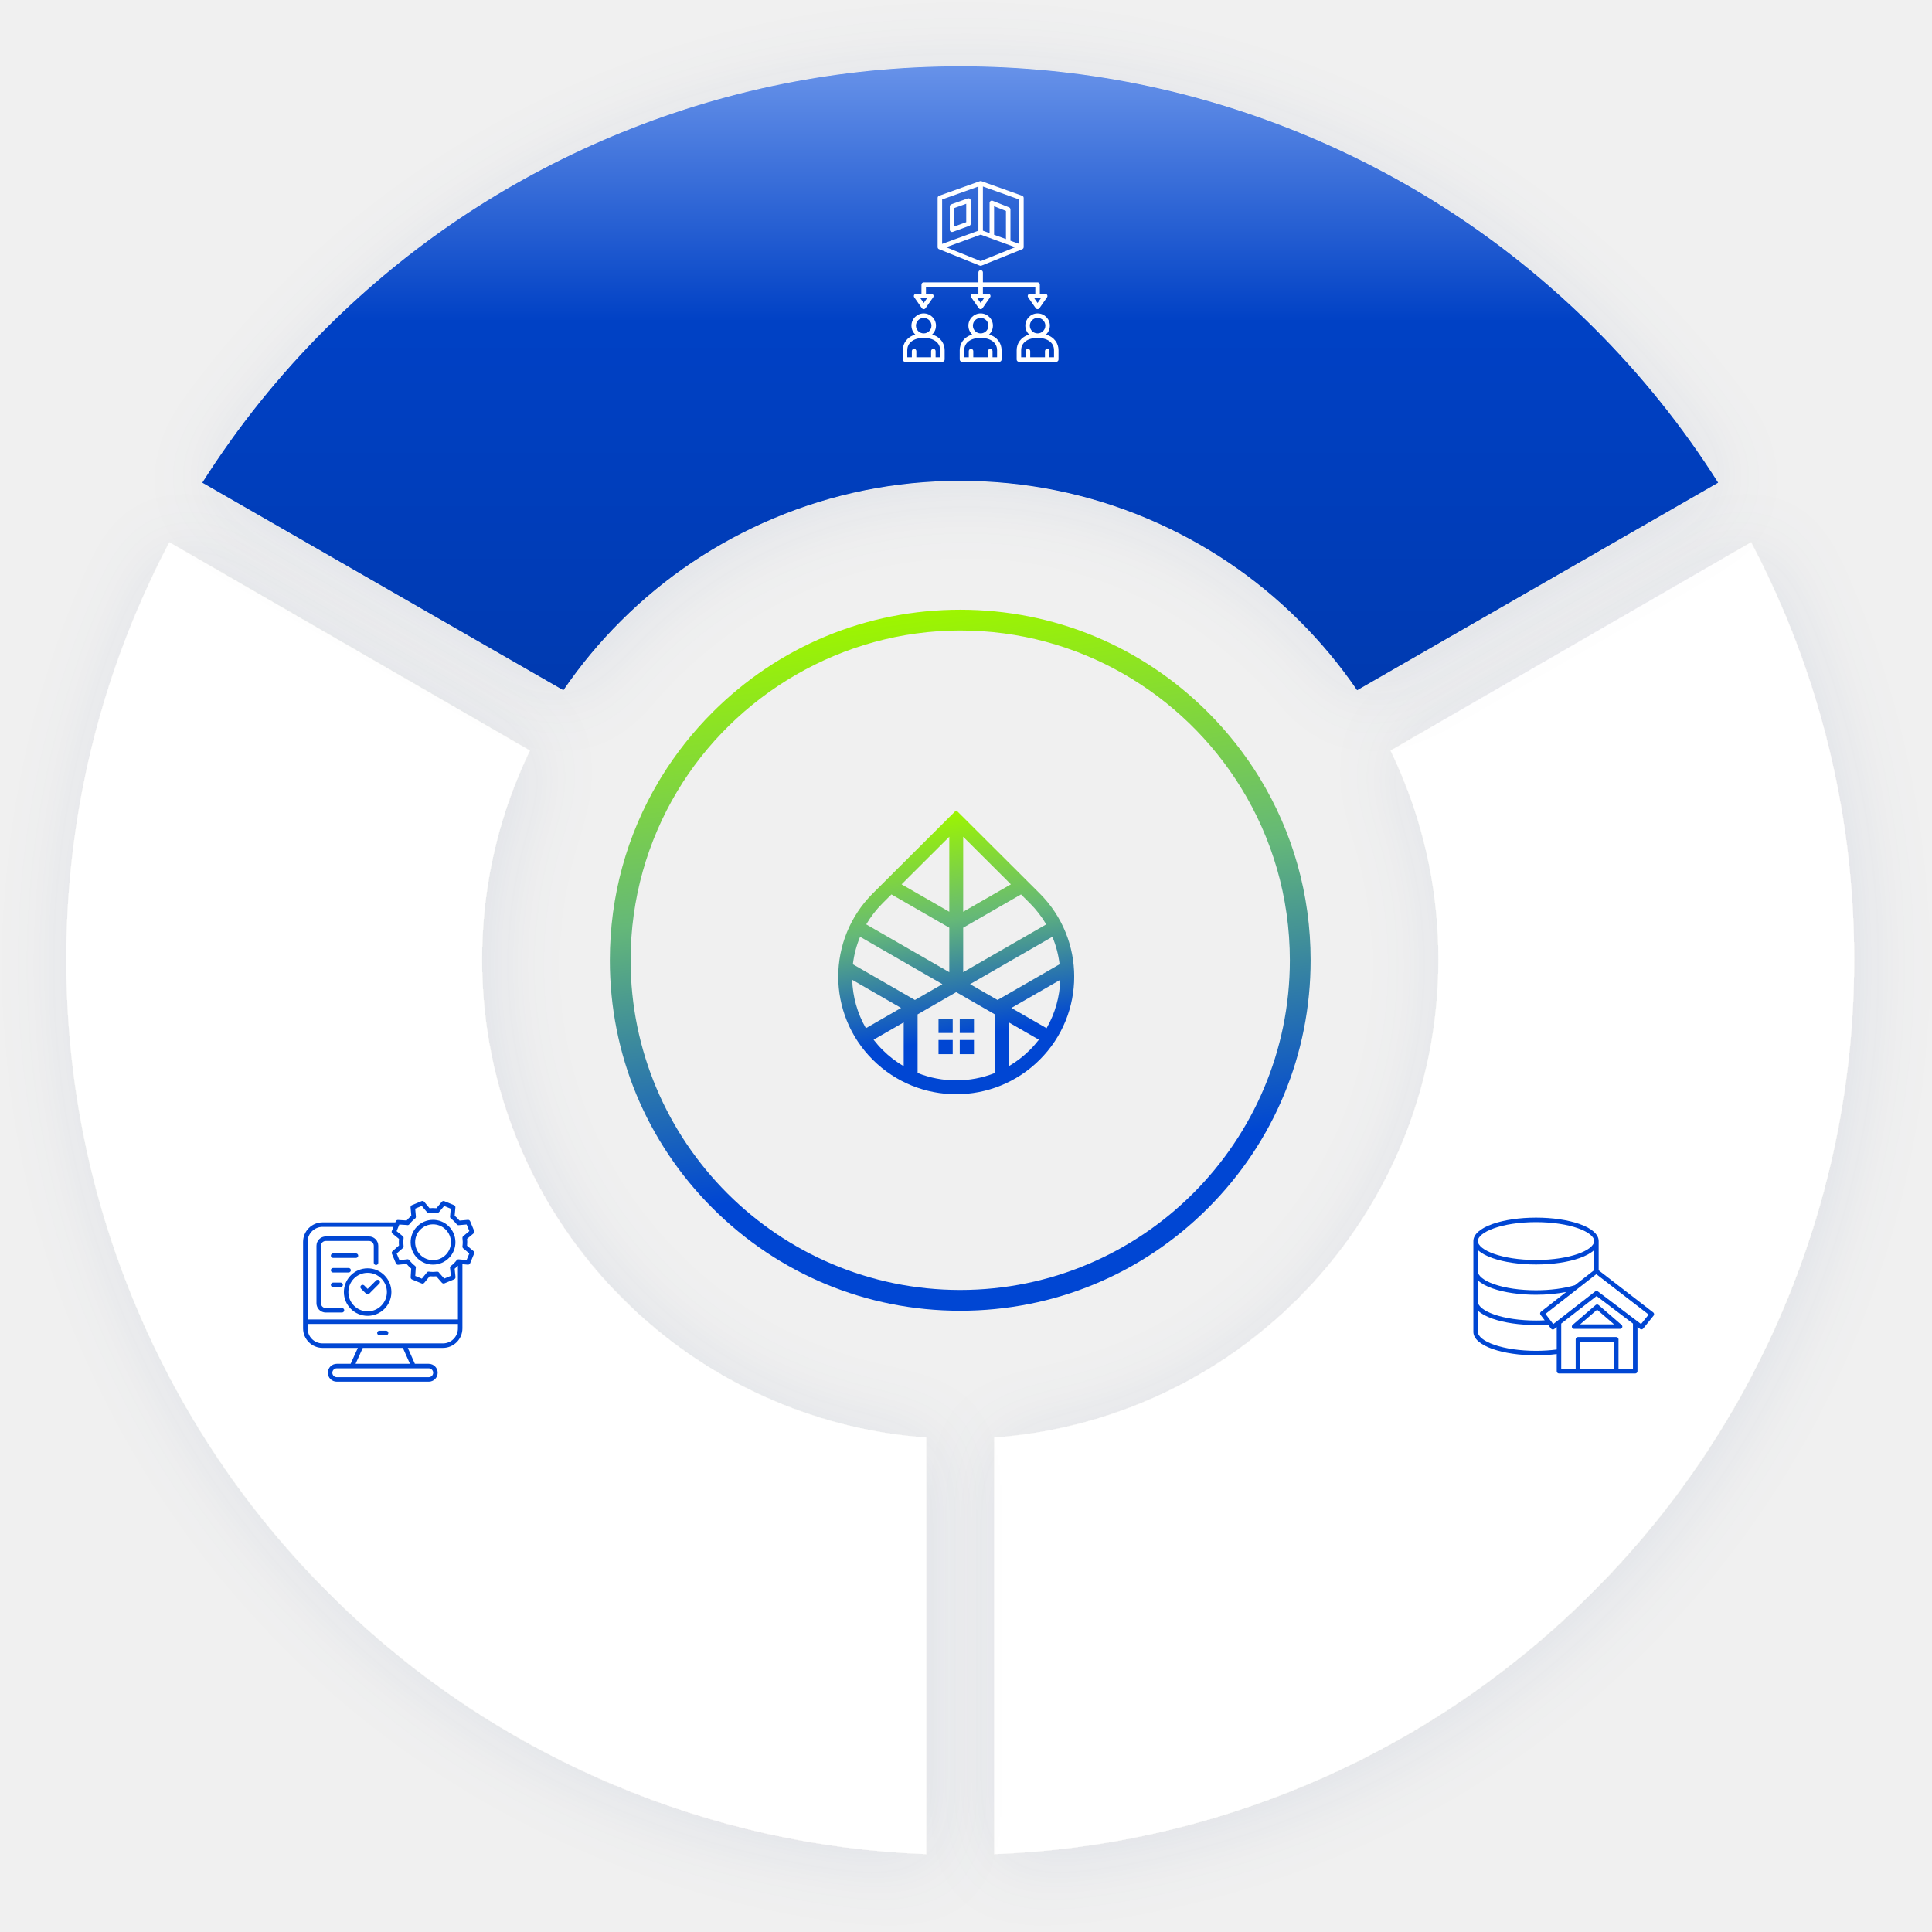
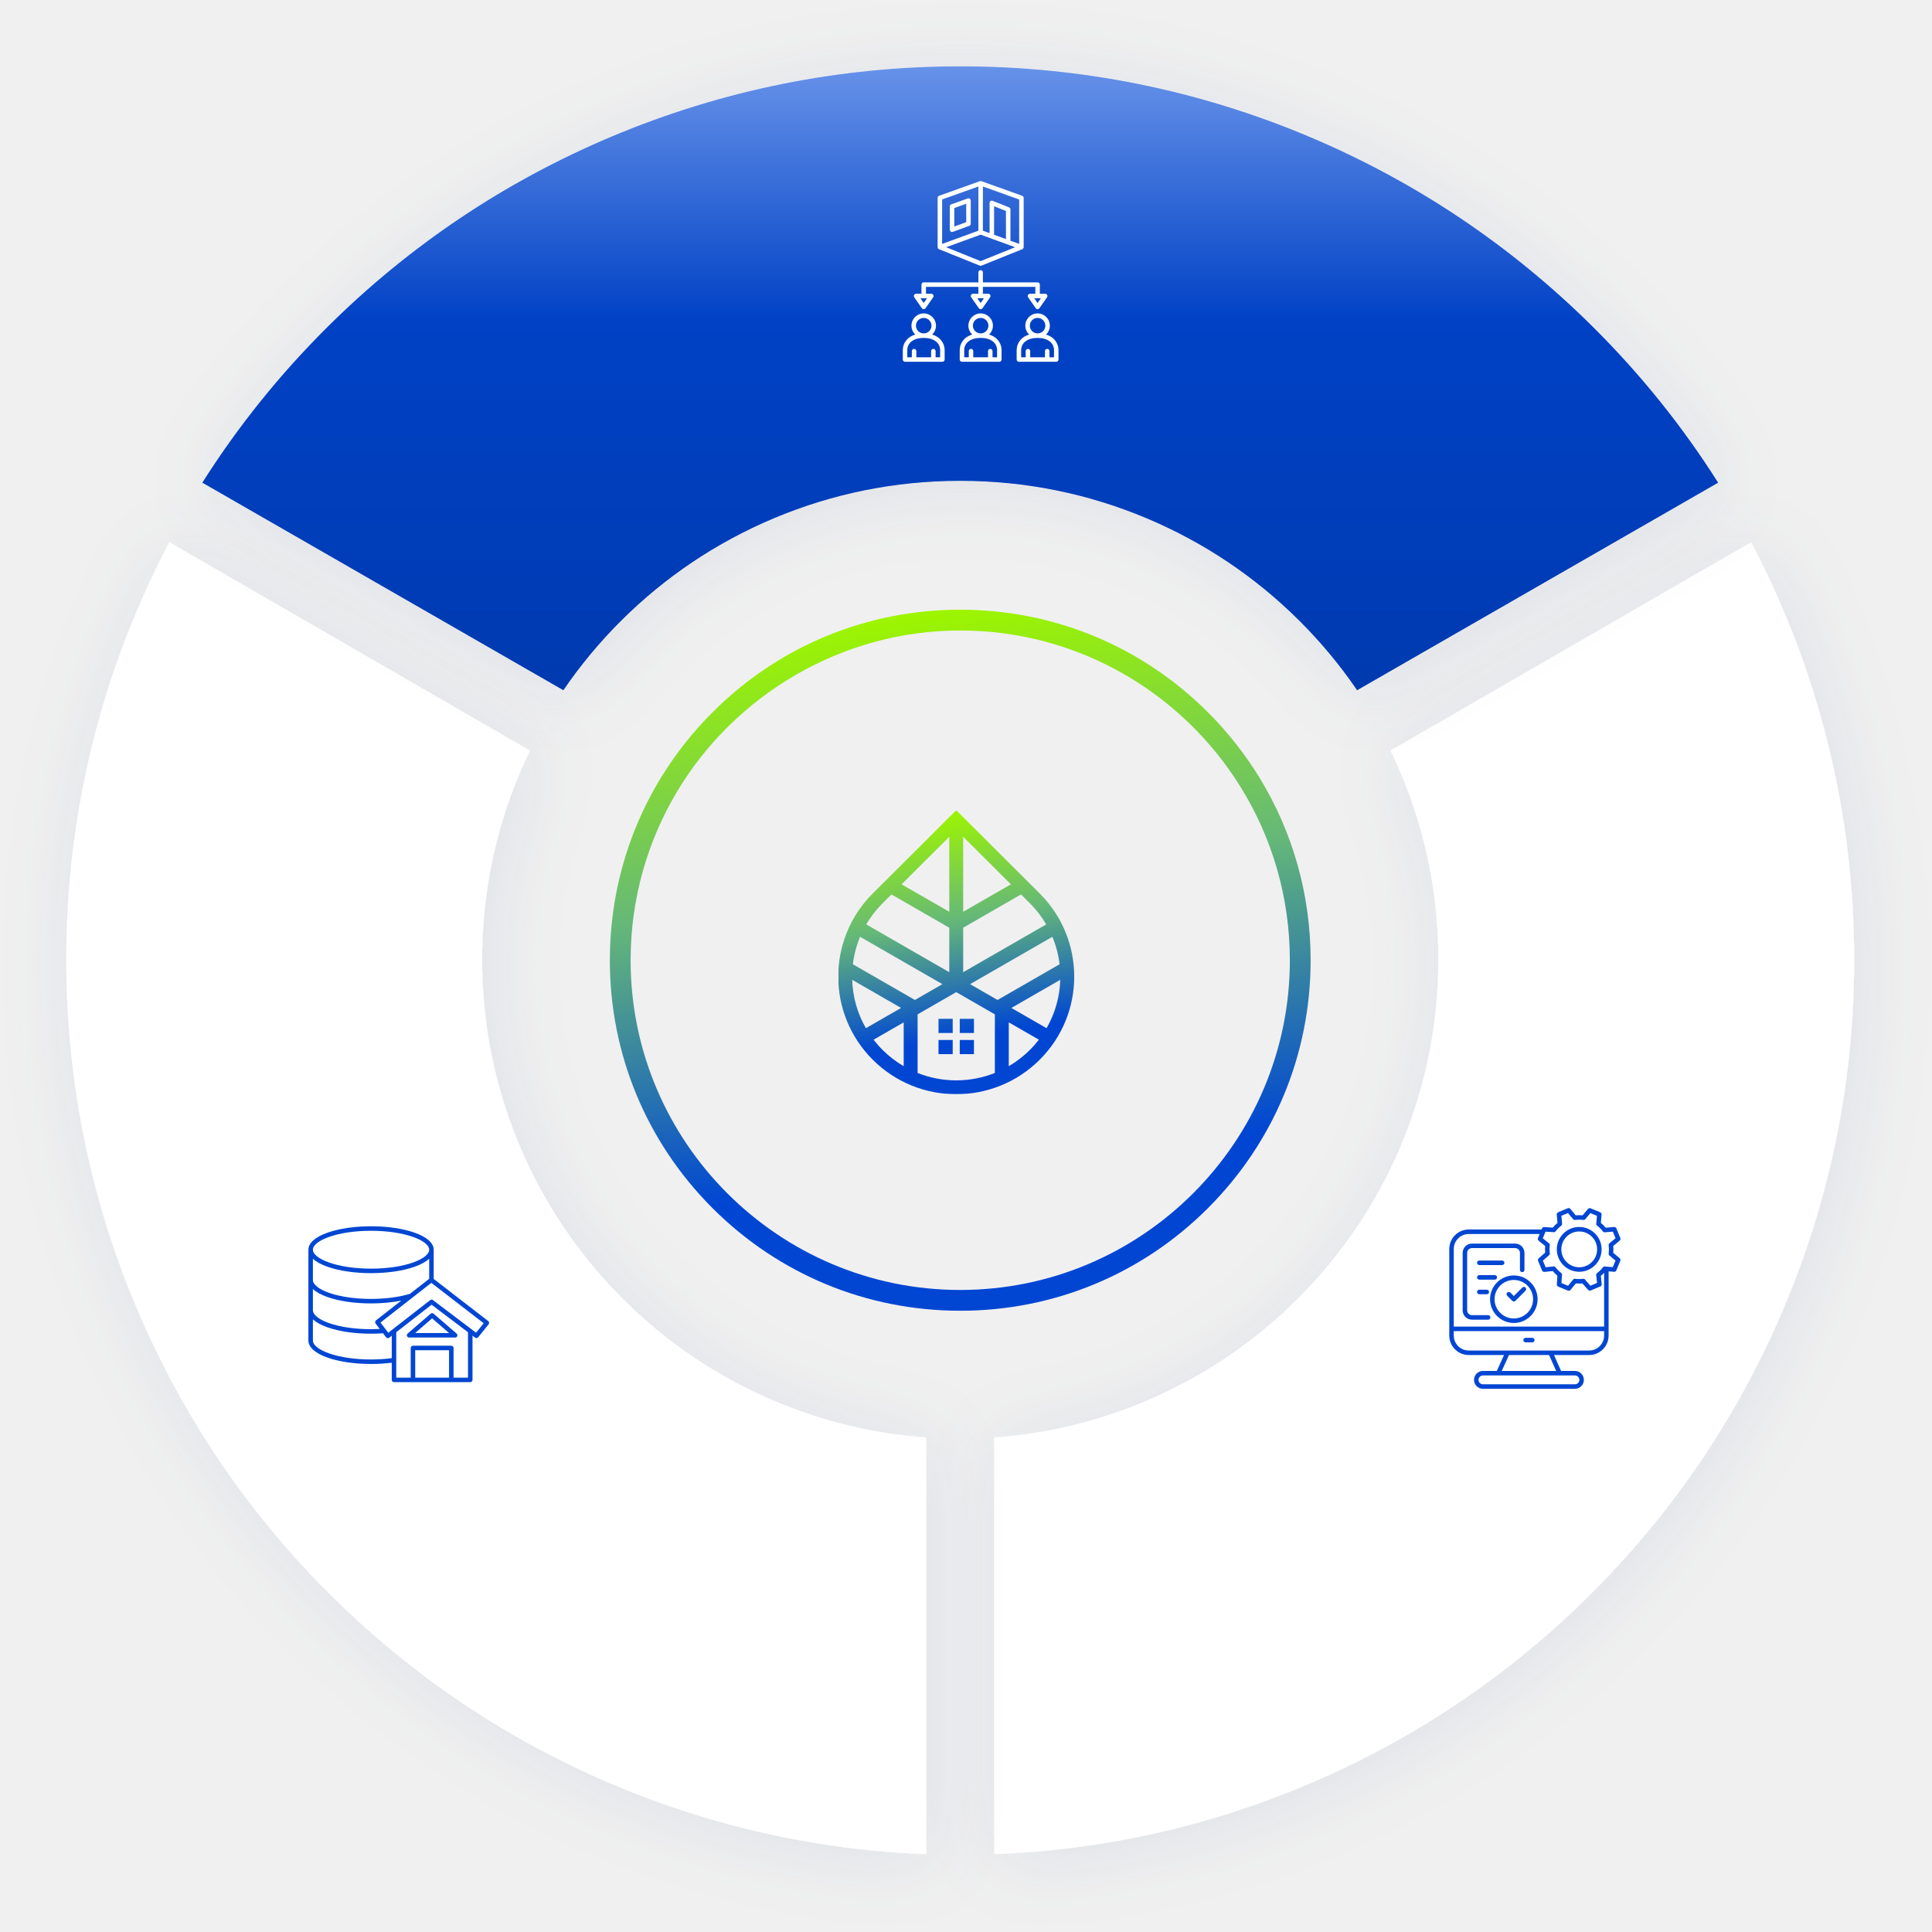
<svg xmlns="http://www.w3.org/2000/svg" width="670" height="670" viewBox="0 0 670 670" fill="none">
  <g clip-path="url(#clip0_219_3193)">
    <g filter="url(#filter0_d_219_3193)" id="segment-3" data-slide-index="1" data-segment="3">
      <path d="M642.999 332.77C642.999 374.596 634.772 415.278 618.543 453.675C602.906 490.667 580.564 523.846 552.139 552.298C523.709 580.749 490.549 603.107 453.589 618.747C418.907 633.429 382.365 641.571 344.789 643V498.521C362.954 497.227 380.61 492.99 397.425 485.872C417.206 477.5 434.958 465.525 450.196 450.279C465.43 435.029 477.396 417.264 485.763 397.469C494.432 376.953 498.83 355.186 498.83 332.77C498.83 310.355 494.432 288.593 485.763 268.072C484.653 265.446 483.48 262.854 482.24 260.3L607.274 188.056C611.349 195.803 615.107 203.743 618.543 211.871C634.772 250.268 642.999 290.944 642.999 332.77Z" fill="white" />
-       <path d="M545.367 459.47C545.12 459.684 545.033 460.027 545.146 460.332C545.26 460.638 545.552 460.841 545.877 460.841H561.84C562.167 460.841 562.458 460.638 562.571 460.332C562.684 460.027 562.597 459.684 562.35 459.47L554.368 452.573C554.076 452.32 553.642 452.32 553.348 452.573L545.367 459.47ZM559.744 459.28H547.973L553.859 454.195L559.744 459.28ZM573.621 455.665C573.596 455.457 573.489 455.268 573.323 455.14L554.402 440.533V430.39C554.402 428.076 552.034 425.971 547.734 424.463C543.69 423.044 538.342 422.262 532.678 422.262C527.012 422.262 521.665 423.044 517.62 424.463C513.318 425.972 510.95 428.076 510.95 430.39V461.885C510.95 464.203 513.314 466.31 517.607 467.816C521.644 469.232 526.995 470.011 532.676 470.011C535.148 470.011 537.558 469.864 539.858 469.574V475.532C539.858 475.962 540.208 476.312 540.638 476.312H567.08C567.511 476.312 567.861 475.962 567.861 475.532V460.184L568.764 460.867C569.101 461.122 569.578 461.062 569.842 460.734L573.455 456.245C573.586 456.083 573.646 455.874 573.621 455.665ZM532.676 423.824C544.56 423.824 552.842 427.284 552.842 430.39C552.842 433.495 544.56 436.955 532.676 436.955C520.792 436.955 512.511 433.496 512.511 430.39C512.511 427.283 520.792 423.824 532.676 423.824ZM512.511 433.506C513.641 434.57 515.364 435.526 517.618 436.316C521.662 437.735 527.011 438.517 532.676 438.517C538.342 438.517 543.689 437.735 547.733 436.316C549.989 435.526 551.712 434.57 552.841 433.506V440.479L546.168 445.691C542.434 446.827 537.65 447.454 532.675 447.454C527.165 447.454 521.998 446.705 518.123 445.346C514.609 444.115 512.511 442.448 512.511 440.888V433.506ZM512.511 444.013C513.638 445.077 515.357 446.03 517.607 446.819C521.644 448.235 526.995 449.014 532.676 449.014C536.377 449.014 539.981 448.674 543.161 448.042L534.39 454.893C534.053 455.156 533.991 455.641 534.25 455.98L535.69 457.873C534.696 457.924 533.687 457.953 532.676 457.953C527.167 457.953 521.999 457.204 518.124 455.845C514.609 454.612 512.511 452.946 512.511 451.387V444.013ZM532.676 468.452C527.167 468.452 521.999 467.703 518.124 466.344C514.609 465.111 512.511 463.444 512.511 461.886V454.512C513.638 455.576 515.357 456.529 517.607 457.318C521.644 458.734 526.995 459.513 532.676 459.513C534.074 459.513 535.467 459.462 536.828 459.368L537.884 460.755C538.01 460.921 538.197 461.029 538.404 461.057C538.438 461.061 538.472 461.063 538.504 461.063C538.677 461.063 538.846 461.006 538.984 460.898L539.858 460.218V467.999C537.564 468.298 535.153 468.452 532.676 468.452ZM559.727 474.753H547.99V465.242H559.727V474.753ZM566.299 474.753H561.286V464.462C561.286 464.032 560.936 463.682 560.506 463.682H547.21C546.78 463.682 546.43 464.032 546.43 464.462V474.753H541.417V459.005L553.675 449.465L566.299 459.006V474.753ZM569.1 459.166L554.14 447.858C553.859 447.645 553.469 447.648 553.19 447.865L538.647 459.183L535.958 455.649L553.588 441.877L571.74 455.888L569.1 459.166Z" fill="#0046D3" />
+       <path d="M547.553 425.503C545.478 425.531 543.539 426.366 542.091 427.853C540.644 429.339 539.864 431.301 539.893 433.375C539.951 437.621 543.424 441.035 547.658 441.034C547.695 441.034 547.731 441.034 547.766 441.033C549.841 441.004 551.78 440.169 553.228 438.683C554.675 437.195 555.455 435.235 555.426 433.161C555.398 431.086 554.563 429.148 553.075 427.7C551.588 426.253 549.628 425.473 547.553 425.503ZM552.109 437.597C550.953 438.786 549.403 439.453 547.745 439.475C544.323 439.526 541.5 436.777 541.453 433.354C541.43 431.696 542.054 430.129 543.211 428.941C544.368 427.752 545.917 427.085 547.575 427.063C549.23 427.039 550.801 427.664 551.99 428.82C553.178 429.976 553.845 431.526 553.869 433.183C553.889 434.842 553.265 436.409 552.109 437.597ZM561.685 436.331L559.464 434.469C559.509 434.016 559.529 433.56 559.522 433.105C559.517 432.768 559.499 432.427 559.465 432.09L561.701 430.224C561.963 430.006 562.052 429.642 561.922 429.326L560.531 425.985C560.401 425.671 560.083 425.478 559.742 425.508L556.845 425.763C556.341 425.147 555.775 424.582 555.157 424.078L555.416 421.199C555.447 420.858 555.252 420.538 554.936 420.408L551.589 419.027C551.274 418.897 550.912 418.987 550.693 419.247L548.832 421.465C548.388 421.421 547.94 421.403 547.493 421.408C547.147 421.413 546.8 421.433 546.454 421.468L544.589 419.23C544.371 418.967 544.007 418.879 543.691 419.009L540.348 420.399C540.033 420.529 539.841 420.849 539.87 421.188L540.128 424.105C539.536 424.591 538.994 425.134 538.506 425.724L535.513 425.537C535.178 425.516 534.871 425.71 534.743 426.018L534.594 426.379H509.354C505.626 426.379 502.594 429.412 502.594 433.138V463.154C502.594 466.881 505.626 469.913 509.354 469.913H521.588L519.082 475.429H514.275C512.566 475.429 511.176 476.819 511.176 478.528C511.176 480.237 512.569 481.627 514.276 481.627H546.171C547.879 481.627 549.269 480.237 549.269 478.528C549.269 476.819 547.879 475.429 546.171 475.429H541.367L538.91 469.913H551.091C554.819 469.913 557.852 466.881 557.852 463.154V440.882L559.732 441.051C560.072 441.082 560.392 440.887 560.522 440.571L561.903 437.225C562.036 436.912 561.946 436.549 561.685 436.331ZM509.354 427.941H533.949L533.361 429.366C533.23 429.685 533.322 430.051 533.59 430.269L535.852 432.112C535.81 432.551 535.791 432.993 535.798 433.432C535.802 433.753 535.82 434.076 535.85 434.397L533.603 436.38C533.353 436.601 533.27 436.956 533.399 437.264L534.789 440.606C534.921 440.924 535.246 441.117 535.588 441.083L538.486 440.788C538.968 441.376 539.505 441.916 540.09 442.402L539.902 445.415C539.881 445.748 540.075 446.057 540.383 446.185L543.73 447.566C543.826 447.606 543.928 447.624 544.028 447.624C544.258 447.624 544.481 447.523 544.632 447.337L546.479 445.072C546.925 445.116 547.375 445.135 547.825 445.129C548.135 445.125 548.45 445.108 548.765 445.078L550.746 447.324C550.968 447.573 551.323 447.655 551.631 447.528L554.974 446.138C555.291 446.005 555.485 445.681 555.451 445.338L555.159 442.462C555.562 442.133 555.939 441.777 556.295 441.398V460.055H504.155V433.138C504.155 430.272 506.487 427.941 509.354 427.941ZM547.709 478.528C547.709 479.376 547.018 480.066 546.171 480.066H514.276C513.428 480.066 512.738 479.376 512.738 478.528C512.738 477.68 513.428 476.99 514.276 476.99H546.171C547.02 476.99 547.709 477.68 547.709 478.528ZM539.66 475.429H520.797L523.303 469.913H537.203L539.66 475.429ZM551.092 468.353H509.354C506.487 468.353 504.154 466.021 504.154 463.154V461.616H556.292V463.154C556.292 466.021 553.96 468.353 551.092 468.353ZM559.301 439.446L556.552 439.199C556.286 439.175 556.025 439.29 555.862 439.504C555.286 440.26 554.608 440.933 553.85 441.503C553.583 441.705 553.475 442.054 553.577 442.368L553.837 444.919L551.545 445.873L549.821 443.92C549.676 443.615 549.351 443.436 549.014 443.48C548.611 443.533 548.203 443.563 547.801 443.568C547.272 443.576 546.741 443.542 546.221 443.47C545.879 443.421 545.548 443.605 545.405 443.917L543.787 445.9L541.492 444.953L541.655 442.357C541.782 442.033 541.679 441.663 541.402 441.451C540.661 440.885 540.001 440.22 539.436 439.475C539.231 439.203 538.872 439.098 538.553 439.211L536.006 439.471L535.053 437.18L537.006 435.457C537.313 435.313 537.493 434.986 537.448 434.647C537.393 434.239 537.362 433.822 537.357 433.41C537.349 432.89 537.382 432.366 537.452 431.855C537.499 431.514 537.317 431.185 537.008 431.041L535.024 429.425L535.971 427.131L538.57 427.293C538.89 427.41 539.25 427.306 539.458 427.033C540.02 426.296 540.678 425.637 541.415 425.075C541.638 424.906 541.747 424.632 541.716 424.362L541.474 421.621L543.758 420.672L545.53 422.794C545.702 423.001 545.968 423.104 546.236 423.067C546.66 423.009 547.091 422.976 547.518 422.97C548.033 422.963 548.55 422.995 549.057 423.063C549.323 423.1 549.588 422.997 549.761 422.792L551.524 420.688L553.811 421.632L553.566 424.36C553.541 424.628 553.657 424.889 553.871 425.052C554.625 425.622 555.299 426.295 555.871 427.049C556.034 427.262 556.294 427.377 556.56 427.355L559.308 427.113L560.257 429.397L558.139 431.166C557.932 431.337 557.829 431.604 557.866 431.869C557.922 432.284 557.954 432.708 557.959 433.128C557.967 433.649 557.935 434.176 557.863 434.691C557.827 434.956 557.93 435.223 558.135 435.396L560.242 437.162L559.301 439.446ZM532.163 464.73C532.163 465.16 531.814 465.51 531.383 465.51H529.065C528.634 465.51 528.284 465.16 528.284 464.73C528.284 464.3 528.634 463.95 529.065 463.95H531.383C531.814 463.95 532.163 464.3 532.163 464.73ZM507.237 454.429V434.487C507.237 432.712 508.682 431.267 510.457 431.267H525.45C527.225 431.267 528.669 432.712 528.669 434.487V440.386C528.669 440.817 528.32 441.167 527.889 441.167C527.459 441.167 527.109 440.817 527.109 440.386V434.487C527.109 433.573 526.365 432.828 525.45 432.828H510.456C509.541 432.828 508.796 433.571 508.796 434.487V454.429C508.796 455.343 509.54 456.088 510.456 456.088H516.086C516.516 456.088 516.866 456.438 516.866 456.868C516.866 457.299 516.516 457.648 516.086 457.648H510.456C508.681 457.648 507.237 456.204 507.237 454.429ZM512.223 437.93C512.223 437.5 512.573 437.15 513.003 437.15H520.93C521.36 437.15 521.71 437.5 521.71 437.93C521.71 438.361 521.36 438.71 520.93 438.71H513.003C512.573 438.71 512.223 438.361 512.223 437.93ZM518.382 443.767H513.002C512.571 443.767 512.221 443.418 512.221 442.987C512.221 442.557 512.571 442.207 513.002 442.207H518.382C518.813 442.207 519.163 442.557 519.163 442.987C519.163 443.418 518.814 443.767 518.382 443.767ZM515.621 447.265C516.051 447.265 516.401 447.615 516.401 448.045C516.401 448.476 516.051 448.826 515.621 448.826H513.002C512.571 448.826 512.221 448.476 512.221 448.045C512.221 447.615 512.571 447.265 513.002 447.265H515.621ZM516.741 450.555C516.741 455.098 520.438 458.795 524.982 458.795C529.525 458.795 533.222 455.098 533.222 450.555C533.222 446.012 529.525 442.315 524.982 442.315C520.438 442.315 516.741 446.012 516.741 450.555ZM531.663 450.555C531.663 454.239 528.665 457.235 524.983 457.235C521.299 457.235 518.303 454.238 518.303 450.555C518.303 446.873 521.3 443.875 524.983 443.875C528.665 443.875 531.663 446.873 531.663 450.555ZM524.983 449.452L527.924 446.511C528.229 446.207 528.723 446.207 529.028 446.511C529.333 446.815 529.333 447.309 529.028 447.615L525.536 451.108C525.383 451.26 525.183 451.337 524.984 451.337C524.785 451.337 524.585 451.26 524.433 451.108L522.693 449.368C522.389 449.064 522.389 448.57 522.693 448.264C522.997 447.96 523.491 447.96 523.797 448.264L524.983 449.452Z" fill="#0046D3" />
    </g>
    <g filter="url(#filter1_d_219_3193)" id="segment-2" data-slide-index="2" data-segment="2">
      <path d="M321.21 498.521V643C283.639 641.571 247.096 633.429 212.413 618.752C175.448 603.107 142.293 580.749 113.862 552.298C85.431 523.846 63.089 490.667 47.456 453.675C31.227 415.278 23 374.596 23 332.77C23 290.944 31.227 250.268 47.456 211.871C50.888 203.743 54.646 195.803 58.721 188.056L183.761 260.3C182.522 262.854 181.349 265.446 180.239 268.072C171.569 288.593 167.172 310.359 167.172 332.77C167.172 355.181 171.569 376.953 180.239 397.469C188.606 417.264 200.572 435.029 215.806 450.279C231.04 465.525 248.797 477.5 268.573 485.872C285.393 492.99 303.049 497.227 321.21 498.521Z" fill="white" />
-       <path d="M150.065 423.031C147.989 423.059 146.05 423.894 144.603 425.381C143.156 426.867 142.376 428.829 142.404 430.903C142.463 435.149 145.936 438.563 150.17 438.562C150.206 438.562 150.243 438.562 150.278 438.561C152.353 438.532 154.292 437.697 155.739 436.211C157.187 434.723 157.967 432.763 157.938 430.688C157.909 428.614 157.075 426.676 155.587 425.228C154.1 423.781 152.14 423.001 150.065 423.031ZM154.621 435.125C153.465 436.314 151.915 436.981 150.257 437.003C146.835 437.054 144.012 434.305 143.965 430.882C143.941 429.224 144.565 427.657 145.723 426.469C146.88 425.28 148.429 424.613 150.087 424.591C151.742 424.567 153.313 425.192 154.501 426.348C155.69 427.504 156.357 429.054 156.38 430.711C156.401 432.37 155.777 433.937 154.621 435.125ZM164.197 433.859L161.976 431.997C162.021 431.544 162.041 431.088 162.034 430.633C162.029 430.296 162.011 429.955 161.977 429.618L164.212 427.752C164.475 427.534 164.563 427.17 164.433 426.854L163.043 423.513C162.913 423.199 162.595 423.006 162.254 423.036L159.357 423.291C158.852 422.675 158.287 422.11 157.669 421.606L157.928 418.727C157.959 418.386 157.764 418.066 157.448 417.936L154.101 416.555C153.786 416.425 153.423 416.515 153.205 416.775L151.344 418.993C150.899 418.949 150.452 418.931 150.005 418.936C149.659 418.941 149.312 418.961 148.966 418.996L147.101 416.758C146.883 416.495 146.519 416.407 146.203 416.537L142.859 417.927C142.545 418.057 142.352 418.377 142.382 418.716L142.64 421.633C142.048 422.119 141.506 422.662 141.018 423.252L138.025 423.065C137.689 423.044 137.382 423.238 137.255 423.546L137.105 423.907H111.866C108.138 423.907 105.105 426.94 105.105 430.666V460.682C105.105 464.409 108.138 467.441 111.866 467.441H124.099L121.594 472.957H116.786C115.078 472.957 113.688 474.347 113.688 476.056C113.688 477.765 115.08 479.155 116.788 479.155H148.682C150.391 479.155 151.781 477.765 151.781 476.056C151.781 474.347 150.391 472.957 148.682 472.957H143.879L141.421 467.441H153.603C157.331 467.441 160.363 464.409 160.363 460.682V438.41L162.244 438.579C162.584 438.61 162.904 438.415 163.034 438.099L164.415 434.753C164.548 434.44 164.458 434.077 164.197 433.859ZM111.866 425.469H136.46L135.873 426.894C135.741 427.213 135.834 427.579 136.102 427.797L138.364 429.64C138.321 430.079 138.303 430.521 138.31 430.96C138.313 431.281 138.332 431.604 138.362 431.925L136.115 433.908C135.865 434.129 135.782 434.484 135.91 434.792L137.3 438.134C137.433 438.451 137.758 438.645 138.1 438.611L140.997 438.316C141.48 438.904 142.017 439.444 142.602 439.93L142.413 442.943C142.393 443.276 142.586 443.585 142.895 443.713L146.242 445.094C146.338 445.134 146.439 445.152 146.539 445.152C146.77 445.152 146.993 445.051 147.144 444.865L148.99 442.6C149.437 442.644 149.886 442.663 150.336 442.657C150.647 442.653 150.962 442.636 151.276 442.606L153.258 444.852C153.479 445.101 153.834 445.183 154.142 445.056L157.486 443.666C157.803 443.533 157.997 443.209 157.963 442.866L157.67 439.99C158.073 439.661 158.45 439.305 158.807 438.926V457.583H106.667V430.666C106.667 427.8 108.999 425.469 111.866 425.469ZM150.221 476.056C150.221 476.904 149.53 477.594 148.682 477.594H116.788C115.94 477.594 115.249 476.904 115.249 476.056C115.249 475.208 115.94 474.518 116.788 474.518H148.682C149.531 474.518 150.221 475.208 150.221 476.056ZM142.172 472.957H123.309L125.815 467.441H139.715L142.172 472.957ZM153.604 465.881H111.866C108.999 465.881 106.666 463.549 106.666 460.682V459.144H158.804V460.682C158.804 463.549 156.471 465.881 153.604 465.881ZM161.813 436.974L159.064 436.727C158.798 436.703 158.536 436.818 158.374 437.032C157.798 437.788 157.12 438.461 156.362 439.031C156.094 439.233 155.986 439.581 156.089 439.896L156.349 442.447L154.057 443.401L152.332 441.447C152.188 441.143 151.863 440.964 151.526 441.008C151.123 441.061 150.715 441.091 150.313 441.096C149.784 441.104 149.253 441.07 148.733 440.998C148.391 440.949 148.059 441.133 147.916 441.445L146.299 443.428L144.004 442.481L144.166 439.884C144.294 439.561 144.191 439.191 143.914 438.979C143.173 438.412 142.512 437.748 141.948 437.003C141.742 436.731 141.384 436.626 141.065 436.739L138.518 436.999L137.564 434.708L139.518 432.985C139.824 432.841 140.005 432.514 139.96 432.175C139.905 431.766 139.874 431.35 139.869 430.938C139.861 430.418 139.893 429.894 139.964 429.383C140.01 429.042 139.828 428.713 139.52 428.569L137.536 426.953L138.482 424.659L141.082 424.821C141.402 424.938 141.762 424.834 141.97 424.561C142.532 423.824 143.19 423.165 143.927 422.603C144.149 422.434 144.259 422.16 144.227 421.89L143.986 419.149L146.27 418.2L148.041 420.322C148.214 420.529 148.479 420.632 148.747 420.595C149.171 420.537 149.603 420.504 150.029 420.498C150.544 420.491 151.062 420.522 151.569 420.591C151.834 420.628 152.1 420.525 152.273 420.32L154.036 418.216L156.323 419.16L156.077 421.888C156.053 422.156 156.168 422.417 156.383 422.58C157.137 423.15 157.811 423.823 158.383 424.577C158.545 424.79 158.805 424.905 159.072 424.882L161.82 424.641L162.769 426.925L160.651 428.694C160.444 428.865 160.341 429.132 160.378 429.397C160.433 429.812 160.466 430.236 160.471 430.656C160.479 431.177 160.446 431.704 160.375 432.219C160.339 432.484 160.441 432.751 160.647 432.924L162.753 434.69L161.813 436.974ZM134.675 462.258C134.675 462.688 134.325 463.038 133.895 463.038H131.576C131.146 463.038 130.796 462.688 130.796 462.258C130.796 461.828 131.146 461.478 131.576 461.478H133.895C134.325 461.478 134.675 461.828 134.675 462.258ZM109.749 451.957V432.015C109.749 430.24 111.194 428.795 112.969 428.795H127.961C129.736 428.795 131.181 430.24 131.181 432.015V437.914C131.181 438.345 130.831 438.695 130.401 438.695C129.97 438.695 129.621 438.345 129.621 437.914V432.015C129.621 431.101 128.877 430.356 127.961 430.356H112.967C112.053 430.356 111.308 431.099 111.308 432.015V451.957C111.308 452.871 112.052 453.616 112.967 453.616H118.598C119.028 453.616 119.378 453.966 119.378 454.396C119.378 454.827 119.028 455.176 118.598 455.176H112.967C111.192 455.176 109.749 453.732 109.749 451.957ZM114.734 435.458C114.734 435.028 115.084 434.678 115.515 434.678H123.441C123.872 434.678 124.222 435.028 124.222 435.458C124.222 435.889 123.872 436.238 123.441 436.238H115.515C115.084 436.238 114.734 435.889 114.734 435.458ZM120.894 441.295H115.513C115.083 441.295 114.733 440.946 114.733 440.515C114.733 440.085 115.083 439.735 115.513 439.735H120.894C121.325 439.735 121.674 440.085 121.674 440.515C121.674 440.946 121.326 441.295 120.894 441.295ZM118.132 444.793C118.563 444.793 118.912 445.143 118.912 445.573C118.912 446.004 118.563 446.354 118.132 446.354H115.513C115.083 446.354 114.733 446.004 114.733 445.573C114.733 445.143 115.083 444.793 115.513 444.793H118.132ZM119.253 448.083C119.253 452.626 122.95 456.323 127.493 456.323C132.037 456.323 135.734 452.626 135.734 448.083C135.734 443.54 132.037 439.843 127.493 439.843C122.95 439.843 119.253 443.54 119.253 448.083ZM134.174 448.083C134.174 451.767 131.177 454.763 127.495 454.763C123.811 454.763 120.815 451.766 120.815 448.083C120.815 444.401 123.812 441.403 127.495 441.403C131.177 441.403 134.174 444.401 134.174 448.083ZM127.495 446.98L130.436 444.039C130.74 443.735 131.234 443.735 131.54 444.039C131.844 444.343 131.844 444.837 131.54 445.143L128.047 448.636C127.895 448.788 127.695 448.865 127.496 448.865C127.297 448.865 127.097 448.788 126.945 448.636L125.205 446.896C124.9 446.592 124.9 446.097 125.205 445.792C125.509 445.488 126.003 445.488 126.309 445.792L127.495 446.98Z" fill="#0046D3" />
+       <path d="M141.367 462.47C141.12 462.684 141.033 463.027 141.146 463.332C141.26 463.638 141.552 463.841 141.877 463.841H157.84C158.167 463.841 158.458 463.638 158.571 463.332C158.684 463.027 158.597 462.684 158.35 462.47L150.368 455.573C150.076 455.32 149.642 455.32 149.348 455.573L141.367 462.47ZM155.744 462.28H143.973L149.859 457.195L155.744 462.28ZM169.621 458.665C169.596 458.457 169.489 458.268 169.323 458.14L150.402 443.533V433.39C150.402 431.076 148.034 428.971 143.734 427.463C139.69 426.044 134.342 425.262 128.678 425.262C123.012 425.262 117.665 426.044 113.62 427.463C109.318 428.972 106.95 431.076 106.95 433.39V464.885C106.95 467.203 109.314 469.31 113.607 470.816C117.644 472.232 122.995 473.011 128.676 473.011C131.148 473.011 133.558 472.864 135.858 472.574V478.532C135.858 478.962 136.208 479.312 136.638 479.312H163.08C163.511 479.312 163.861 478.962 163.861 478.532V463.184L164.764 463.867C165.101 464.122 165.578 464.062 165.842 463.734L169.455 459.245C169.586 459.083 169.646 458.874 169.621 458.665ZM128.676 426.824C140.56 426.824 148.842 430.284 148.842 433.39C148.842 436.495 140.56 439.955 128.676 439.955C116.792 439.955 108.511 436.496 108.511 433.39C108.511 430.283 116.792 426.824 128.676 426.824ZM108.511 436.506C109.641 437.57 111.364 438.526 113.618 439.316C117.662 440.735 123.011 441.517 128.676 441.517C134.342 441.517 139.689 440.735 143.733 439.316C145.989 438.526 147.712 437.57 148.841 436.506V443.479L142.168 448.691C138.434 449.827 133.65 450.454 128.675 450.454C123.165 450.454 117.998 449.705 114.123 448.346C110.609 447.115 108.511 445.448 108.511 443.888V436.506ZM108.511 447.013C109.638 448.077 111.357 449.03 113.607 449.819C117.644 451.235 122.995 452.014 128.676 452.014C132.377 452.014 135.981 451.674 139.161 451.042L130.39 457.893C130.053 458.156 129.991 458.641 130.25 458.98L131.69 460.873C130.696 460.924 129.687 460.953 128.676 460.953C123.167 460.953 117.999 460.204 114.124 458.845C110.609 457.612 108.511 455.946 108.511 454.387V447.013ZM128.676 471.452C123.167 471.452 117.999 470.703 114.124 469.344C110.609 468.111 108.511 466.444 108.511 464.886V457.512C109.638 458.576 111.357 459.529 113.607 460.318C117.644 461.734 122.995 462.513 128.676 462.513C130.074 462.513 131.467 462.462 132.828 462.368L133.884 463.755C134.01 463.921 134.197 464.029 134.404 464.057C134.438 464.061 134.472 464.063 134.504 464.063C134.677 464.063 134.846 464.006 134.984 463.898L135.858 463.218V470.999C133.564 471.298 131.153 471.452 128.676 471.452ZM155.727 477.753H143.99V468.242H155.727V477.753ZM162.299 477.753H157.286V467.462C157.286 467.032 156.936 466.682 156.506 466.682H143.21C142.78 466.682 142.43 467.032 142.43 467.462V477.753H137.417V462.005L149.675 452.465L162.299 462.006V477.753ZM165.1 462.166L150.14 450.858C149.859 450.645 149.469 450.648 149.19 450.865L134.647 462.183L131.958 458.649L149.588 444.877L167.74 458.888L165.1 462.166Z" fill="#0046D3" />
    </g>
    <g filter="url(#filter2_d_219_3193)" id="segment-1" data-slide-index="3" data-segment="1" class="active">
-       <path d="M595.841 167.391L470.631 239.376C464.76 230.765 458.066 222.709 450.579 215.253C435.32 200.063 417.544 188.131 397.737 179.788C377.209 171.138 355.429 166.759 333 166.759C310.571 166.759 288.796 171.138 268.263 179.788C248.461 188.131 230.681 200.063 215.426 215.253C207.939 222.709 201.245 230.765 195.374 239.376L70.159 167.386C82.435 147.998 96.871 130.009 113.348 113.601C141.816 85.252 175.014 62.974 212.024 47.386C250.449 31.204 291.149 23 333 23C374.851 23 415.556 31.204 453.976 47.386C490.986 62.974 524.189 85.252 552.658 113.601C569.134 130.009 583.57 147.998 595.841 167.391Z" fill="url(#paint0_linear_219_3193)" />
+       <path d="M595.841 167.391L470.631 239.376C464.76 230.765 458.066 222.709 450.579 215.253C435.32 200.063 417.544 188.131 397.737 179.788C377.209 171.138 355.429 166.759 333 166.759C310.571 166.759 288.796 171.138 268.263 179.788C248.461 188.131 230.681 200.063 215.426 215.253C207.939 222.709 201.245 230.765 195.374 239.376L70.159 167.386C82.435 147.998 96.871 130.009 113.347 113.601C141.816 85.252 175.014 62.974 212.024 47.386C250.449 31.204 291.149 23 333 23C374.851 23 415.556 31.204 453.976 47.386C490.986 62.974 524.189 85.252 552.658 113.601C569.134 130.009 583.57 147.998 595.841 167.391Z" fill="url(#paint0_linear_219_3193)" />
      <path d="M343.001 116.02C343.822 115.245 344.334 114.15 344.334 112.936C344.334 110.594 342.425 108.688 340.081 108.688C337.736 108.688 335.827 110.594 335.827 112.936C335.827 114.149 336.341 115.245 337.16 116.02C334.186 116.915 332.823 119.188 332.823 121.445V124.683C332.823 125.114 333.173 125.463 333.604 125.463H346.558C346.988 125.463 347.338 125.114 347.338 124.683V121.445C347.338 119.188 345.975 116.914 343.001 116.02ZM340.081 110.248C341.566 110.248 342.774 111.454 342.774 112.936C342.774 114.418 341.566 115.624 340.081 115.624C338.596 115.624 337.388 114.418 337.388 112.936C337.388 111.454 338.596 110.248 340.081 110.248ZM345.777 123.903H344.2V121.765C344.2 121.335 343.85 120.985 343.42 120.985C342.989 120.985 342.64 121.335 342.64 121.765V123.903H337.522V121.765C337.522 121.335 337.172 120.985 336.741 120.985C336.311 120.985 335.961 121.335 335.961 121.765V123.903H334.384V121.445C334.384 118.856 336.62 117.184 340.081 117.184C343.541 117.184 345.777 118.856 345.777 121.445V123.903ZM319.695 106.884C319.841 107.093 320.08 107.218 320.335 107.218C320.59 107.218 320.829 107.093 320.975 106.884L323.613 103.101C323.78 102.864 323.799 102.551 323.665 102.294C323.531 102.036 323.265 101.874 322.973 101.874H321.115V99.479H339.3V101.874H337.442C337.151 101.874 336.884 102.035 336.75 102.294C336.616 102.551 336.636 102.862 336.802 103.101L339.441 106.884C339.586 107.093 339.826 107.218 340.081 107.218C340.335 107.218 340.575 107.093 340.72 106.884L343.359 103.101C343.525 102.864 343.545 102.551 343.411 102.294C343.277 102.036 343.01 101.874 342.719 101.874H340.861V99.479H359.045V101.874H357.186C356.895 101.874 356.629 102.035 356.495 102.294C356.361 102.551 356.38 102.862 356.547 103.101L359.185 106.884C359.331 107.093 359.57 107.218 359.825 107.218C360.08 107.218 360.319 107.093 360.465 106.884L363.103 103.101C363.269 102.864 363.289 102.551 363.155 102.294C363.021 102.036 362.755 101.874 362.463 101.874H360.605V98.698C360.605 98.268 360.255 97.918 359.825 97.918H340.861V94.47C340.861 94.039 340.511 93.69 340.081 93.69C339.65 93.69 339.3 94.039 339.3 94.47V97.918H320.335C319.905 97.918 319.555 98.268 319.555 98.698V101.874H317.697C317.405 101.874 317.139 102.035 317.005 102.294C316.871 102.551 316.89 102.862 317.057 103.101L319.695 106.884ZM340.081 105.074L338.938 103.436H341.224L340.081 105.074ZM359.825 105.074L358.682 103.436H360.968L359.825 105.074ZM321.479 103.436L320.336 105.074L319.193 103.436H321.479ZM325.492 86.336C325.542 86.37 325.595 86.396 325.648 86.418L325.647 86.421L339.783 92.12C339.876 92.158 339.975 92.177 340.074 92.177C340.173 92.177 340.272 92.158 340.365 92.121L354.512 86.422L354.51 86.419C354.565 86.397 354.618 86.371 354.668 86.338C354.876 86.192 355.001 85.953 355.001 85.698V68.623C355.001 68.293 354.794 67.999 354.483 67.888L340.343 62.833V62.834C340.175 62.774 339.99 62.772 339.818 62.833L325.677 67.888C325.366 67.999 325.159 68.293 325.159 68.623V85.698C325.159 85.953 325.284 86.191 325.492 86.336ZM340.075 90.556L328.117 85.734L340.081 81.377L352.042 85.734L340.075 90.556ZM348.854 82.911L344.738 81.412V71.512L348.854 73.155V82.911ZM353.442 84.583L350.414 83.481V72.627C350.414 72.307 350.219 72.021 349.923 71.903L344.247 69.637C344.006 69.541 343.735 69.571 343.52 69.717C343.305 69.862 343.178 70.104 343.178 70.363V80.846L340.861 80V64.675L353.442 69.173V84.583ZM326.72 69.173L339.3 64.675V80.001L326.72 84.583V69.173ZM336.311 68.918C336.103 68.773 335.838 68.736 335.598 68.822L329.896 70.861C329.586 70.972 329.379 71.265 329.379 71.596V79.671C329.379 79.926 329.504 80.163 329.712 80.311C329.844 80.404 330.002 80.451 330.159 80.451C330.249 80.451 330.34 80.435 330.426 80.404L336.128 78.328C336.436 78.216 336.641 77.922 336.641 77.594V69.558C336.641 69.303 336.518 69.065 336.311 68.918ZM335.081 77.047L330.939 78.555V72.144L335.081 70.663V77.047ZM362.747 116.02C363.567 115.245 364.08 114.15 364.08 112.936C364.08 110.594 362.172 108.688 359.826 108.688C357.48 108.688 355.573 110.594 355.573 112.936C355.573 114.149 356.086 115.245 356.906 116.02C353.932 116.915 352.569 119.188 352.569 121.445V124.683C352.569 125.114 352.919 125.463 353.349 125.463H366.303C366.734 125.463 367.083 125.114 367.083 124.683V121.445C367.083 119.188 365.719 116.914 362.747 116.02ZM359.826 110.248C361.311 110.248 362.519 111.454 362.519 112.936C362.519 114.418 361.311 115.624 359.826 115.624C358.341 115.624 357.133 114.418 357.133 112.936C357.133 111.454 358.34 110.248 359.826 110.248ZM365.523 123.903H363.946V121.765C363.946 121.335 363.596 120.985 363.165 120.985C362.735 120.985 362.385 121.335 362.385 121.765V123.903H357.267V121.765C357.267 121.335 356.917 120.985 356.487 120.985C356.056 120.985 355.707 121.335 355.707 121.765V123.903H354.129V121.445C354.129 118.856 356.366 117.184 359.826 117.184C363.286 117.184 365.523 118.856 365.523 121.445V123.903ZM323.257 116.02C324.077 115.245 324.59 114.15 324.59 112.936C324.59 110.594 322.682 108.688 320.336 108.688C317.99 108.688 316.083 110.594 316.083 112.936C316.083 114.149 316.597 115.245 317.416 116.02C314.442 116.915 313.079 119.188 313.079 121.445V124.683C313.079 125.114 313.429 125.463 313.859 125.463H326.813C327.244 125.463 327.593 125.114 327.593 124.683V121.445C327.593 119.188 326.229 116.914 323.257 116.02ZM320.336 110.248C321.821 110.248 323.029 111.454 323.029 112.936C323.029 114.418 321.821 115.624 320.336 115.624C318.851 115.624 317.643 114.418 317.643 112.936C317.643 111.454 318.85 110.248 320.336 110.248ZM326.033 123.903H324.456V121.765C324.456 121.335 324.106 120.985 323.676 120.985C323.245 120.985 322.895 121.335 322.895 121.765V123.903H317.777V121.765C317.777 121.335 317.427 120.985 316.997 120.985C316.567 120.985 316.217 121.335 316.217 121.765V123.903H314.638V121.445C314.638 118.856 316.875 117.184 320.335 117.184C323.795 117.184 326.032 118.856 326.032 121.445V123.903H326.033Z" fill="white" />
    </g>
    <path d="M332.997 211.44C365.456 211.44 395.969 224.085 418.924 247.043C425.82 253.941 431.784 261.527 436.754 269.641L430.367 273.152C410.227 240.471 374.109 218.646 332.997 218.646C291.886 218.646 254.798 241.066 234.825 274.477L234.826 274.478C224.579 291.609 218.691 311.627 218.691 332.995C218.691 396.052 269.969 447.349 332.998 447.349V447.349C396.027 447.348 447.31 396.052 447.31 332.995C447.31 311.075 441.111 290.571 430.368 273.152L436.755 269.641C448.328 288.525 454.514 310.287 454.514 332.995C454.514 365.465 441.874 395.995 418.924 418.953C395.969 441.911 365.456 454.555 332.998 454.555C300.54 454.555 270.026 441.911 247.076 418.953C224.127 395.995 211.488 365.465 211.488 332.995C211.488 310.801 217.394 289.519 228.458 270.937L229.432 269.331C234.365 261.334 240.265 253.857 247.076 247.043C270.026 224.085 300.539 211.44 332.997 211.44Z" fill="url(#paint1_linear_219_3193)" />
    <g clip-path="url(#clip1_219_3193)">
      <mask id="mask0_219_3193" style="mask-type:luminance" maskUnits="userSpaceOnUse" x="290" y="280" width="83" height="100">
        <path d="M290.695 338.674C290.695 328.235 294.691 317.795 302.68 309.83L331.614 280.986L360.545 309.83C368.534 317.795 372.53 328.234 372.53 338.673C372.53 349.112 368.534 359.551 360.546 367.516C352.555 375.482 342.084 379.465 331.613 379.465C321.142 379.465 310.672 375.483 302.682 367.518C294.691 359.552 290.695 349.113 290.695 338.674ZM302.951 360.555C303.905 361.794 304.95 362.986 306.088 364.119C308.326 366.35 310.785 368.226 313.394 369.748V354.545L302.951 360.555ZM349.831 354.545V369.749C352.439 368.227 354.898 366.352 357.135 364.121C358.274 362.986 359.32 361.794 360.274 360.555L349.831 354.544V354.545ZM329.203 316.198V290.184L312.658 306.677L329.203 316.198ZM329.203 337.148V321.722L309.146 310.179L306.088 313.227C303.833 315.476 301.939 317.948 300.405 320.572L329.203 337.148V337.148ZM334.023 321.721V337.147L362.821 320.572C361.288 317.948 359.393 315.476 357.138 313.228L354.08 310.179L334.024 321.722L334.023 321.721ZM334.023 290.184V316.198L350.566 306.677L334.023 290.184ZM295.77 334.397L317.286 346.781L326.813 341.296L298.268 324.867C296.991 327.936 296.159 331.145 295.77 334.397ZM312.487 349.542L295.533 339.785C295.712 345.596 297.296 351.375 300.284 356.566L312.488 349.542H312.487ZM367.692 339.784L350.737 349.542L362.941 356.566C365.93 351.373 367.513 345.596 367.692 339.784ZM345.938 346.781L367.455 334.397C367.067 331.145 366.234 327.935 364.957 324.867L336.411 341.297L345.938 346.781V346.781ZM330.392 365.568H325.467V360.658H330.392V365.568ZM337.758 360.657V365.568H332.833V360.657H337.758ZM332.833 353.314H337.758V358.225H332.833V353.314ZM325.467 353.314H330.392V358.225H325.467V353.314ZM318.214 351.77V372.098C322.506 373.806 327.06 374.66 331.613 374.66C336.166 374.66 340.719 373.805 345.01 372.098V351.77L331.613 344.059L318.214 351.77Z" fill="white" />
      </mask>
      <g mask="url(#mask0_219_3193)">
        <path d="M372.53 280.986H290.695V379.465H372.53V280.986Z" fill="url(#paint2_linear_219_3193)" />
      </g>
    </g>
  </g>
  <defs>
    <filter id="filter0_d_219_3193" x="321.789" y="165.056" width="348.21" height="504.944" filterUnits="userSpaceOnUse" color-interpolation-filters="sRGB">
      <feFlood flood-opacity="0" result="BackgroundImageFix" />
      <feColorMatrix in="SourceAlpha" type="matrix" values="0 0 0 0 0 0 0 0 0 0 0 0 0 0 0 0 0 0 127 0" result="hardAlpha" />
      <feOffset dx="2" dy="2" />
      <feGaussianBlur stdDeviation="12.5" />
      <feComposite in2="hardAlpha" operator="out" />
      <feColorMatrix type="matrix" values="0 0 0 0 0.189 0 0 0 0 0.316 0 0 0 0 0.571 0 0 0 0.1 0" />
      <feBlend mode="normal" in2="BackgroundImageFix" result="effect1_dropShadow_219_3193" />
      <feBlend mode="normal" in="SourceGraphic" in2="effect1_dropShadow_219_3193" result="shape" />
    </filter>
    <filter id="filter1_d_219_3193" x="0" y="165.056" width="348.21" height="504.944" filterUnits="userSpaceOnUse" color-interpolation-filters="sRGB">
      <feFlood flood-opacity="0" result="BackgroundImageFix" />
      <feColorMatrix in="SourceAlpha" type="matrix" values="0 0 0 0 0 0 0 0 0 0 0 0 0 0 0 0 0 0 127 0" result="hardAlpha" />
      <feOffset dx="2" dy="2" />
      <feGaussianBlur stdDeviation="12.5" />
      <feComposite in2="hardAlpha" operator="out" />
      <feColorMatrix type="matrix" values="0 0 0 0 0.189 0 0 0 0 0.316 0 0 0 0 0.571 0 0 0 0.1 0" />
      <feBlend mode="normal" in2="BackgroundImageFix" result="effect1_dropShadow_219_3193" />
      <feBlend mode="normal" in="SourceGraphic" in2="effect1_dropShadow_219_3193" result="shape" />
    </filter>
    <filter id="filter2_d_219_3193" x="47.159" y="0" width="575.682" height="266.376" filterUnits="userSpaceOnUse" color-interpolation-filters="sRGB">
      <feFlood flood-opacity="0" result="BackgroundImageFix" />
      <feColorMatrix in="SourceAlpha" type="matrix" values="0 0 0 0 0 0 0 0 0 0 0 0 0 0 0 0 0 0 127 0" result="hardAlpha" />
      <feOffset dx="2" dy="2" />
      <feGaussianBlur stdDeviation="12.5" />
      <feComposite in2="hardAlpha" operator="out" />
      <feColorMatrix type="matrix" values="0 0 0 0 0.189 0 0 0 0 0.316 0 0 0 0 0.571 0 0 0 0.1 0" />
      <feBlend mode="normal" in2="BackgroundImageFix" result="effect1_dropShadow_219_3193" />
      <feBlend mode="normal" in="SourceGraphic" in2="effect1_dropShadow_219_3193" result="shape" />
    </filter>
    <linearGradient id="paint0_linear_219_3193" x1="333" y1="23" x2="333" y2="239.376" gradientUnits="userSpaceOnUse">
      <stop stop-color="#6792E9" />
      <stop offset="0.409" stop-color="#0041C5" />
      <stop offset="1" stop-color="#003AB0" />
    </linearGradient>
    <linearGradient id="paint1_linear_219_3193" x1="370.073" y1="401.48" x2="344.25" y2="209.924" gradientUnits="userSpaceOnUse">
      <stop stop-color="#0046D3" />
      <stop offset="0.519" stop-color="#65B878" />
      <stop offset="1" stop-color="#9DF500" />
    </linearGradient>
    <linearGradient id="paint2_linear_219_3193" x1="344.096" y1="357.966" x2="331.613" y2="280.986" gradientUnits="userSpaceOnUse">
      <stop stop-color="#0046D3" />
      <stop offset="0.519" stop-color="#65B878" />
      <stop offset="1" stop-color="#9DF500" />
    </linearGradient>
    <linearGradient id="paint0_linear_219_3214" x1="172.105" y1="188.056" x2="172.105" y2="643" gradientUnits="userSpaceOnUse">
      <stop stop-color="#6792E9" />
      <stop offset="0.409" stop-color="#0041C5" />
      <stop offset="1" stop-color="#003AB0" />
    </linearGradient>
    <linearGradient id="paint0_linear_219_3273" x1="493.894" y1="188.056" x2="493.894" y2="643" gradientUnits="userSpaceOnUse">
      <stop stop-color="#6792E9" />
      <stop offset="0.409" stop-color="#0041C5" />
      <stop offset="1" stop-color="#003AB0" />
    </linearGradient>
    <clipPath id="clip0_219_3193">
      <rect width="670" height="670" fill="white" />
    </clipPath>
    <clipPath id="clip1_219_3193">
      <rect width="81.834" height="98.479" fill="white" transform="translate(290.695 280.986)" />
    </clipPath>
  </defs>
</svg>
